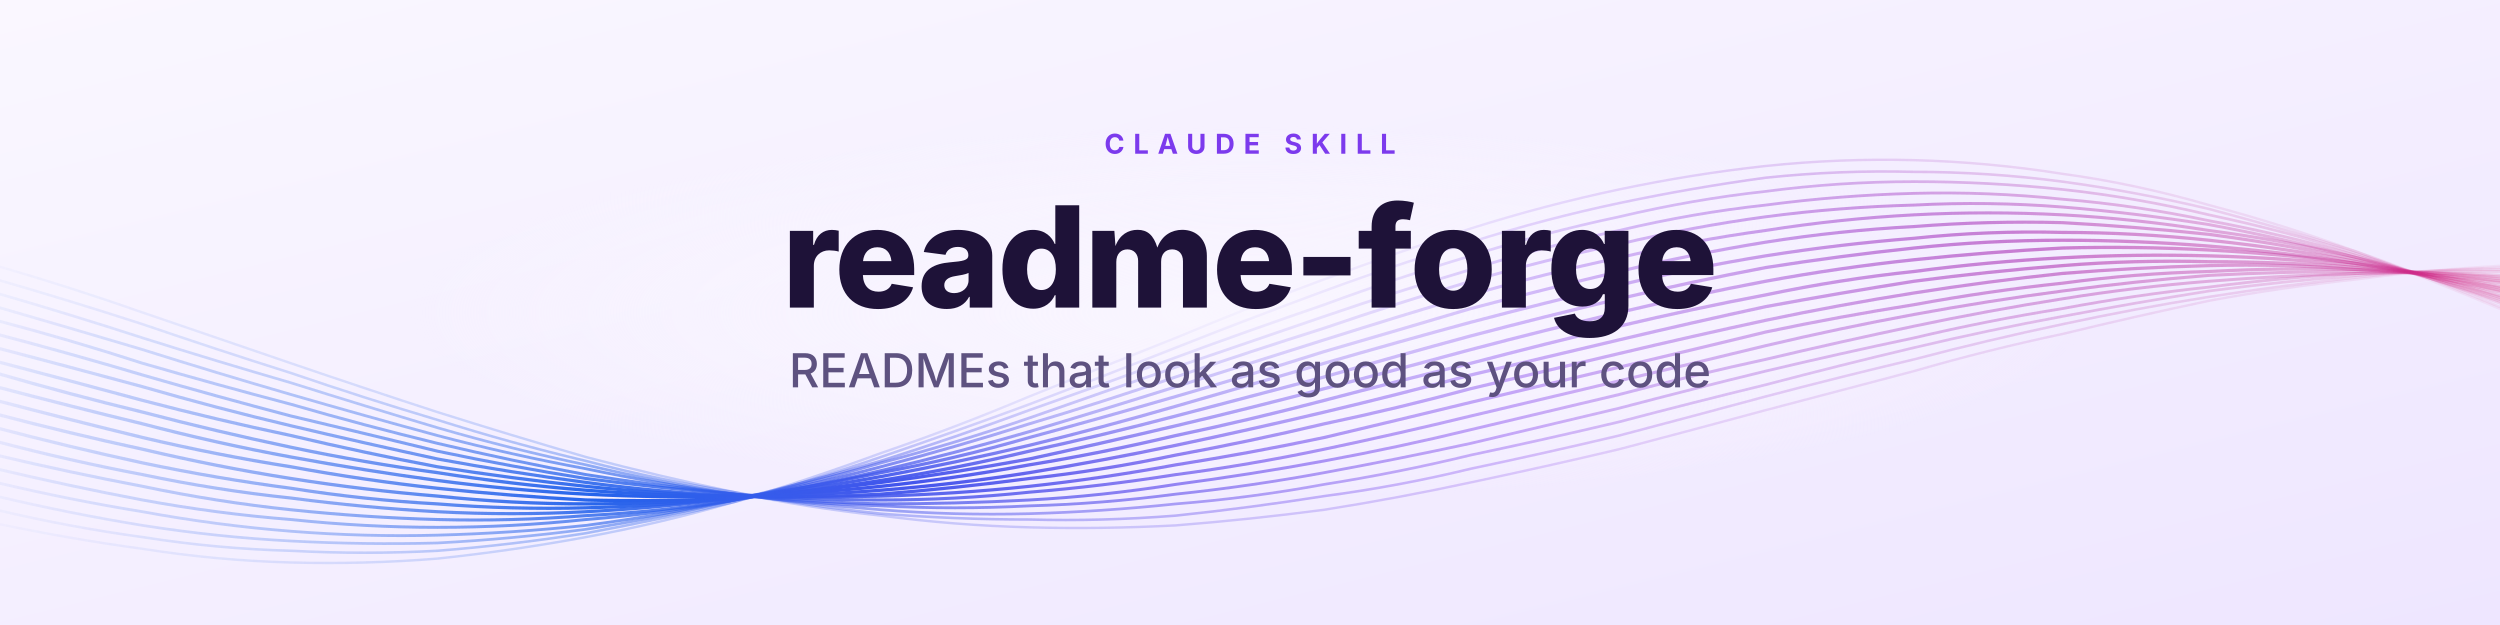
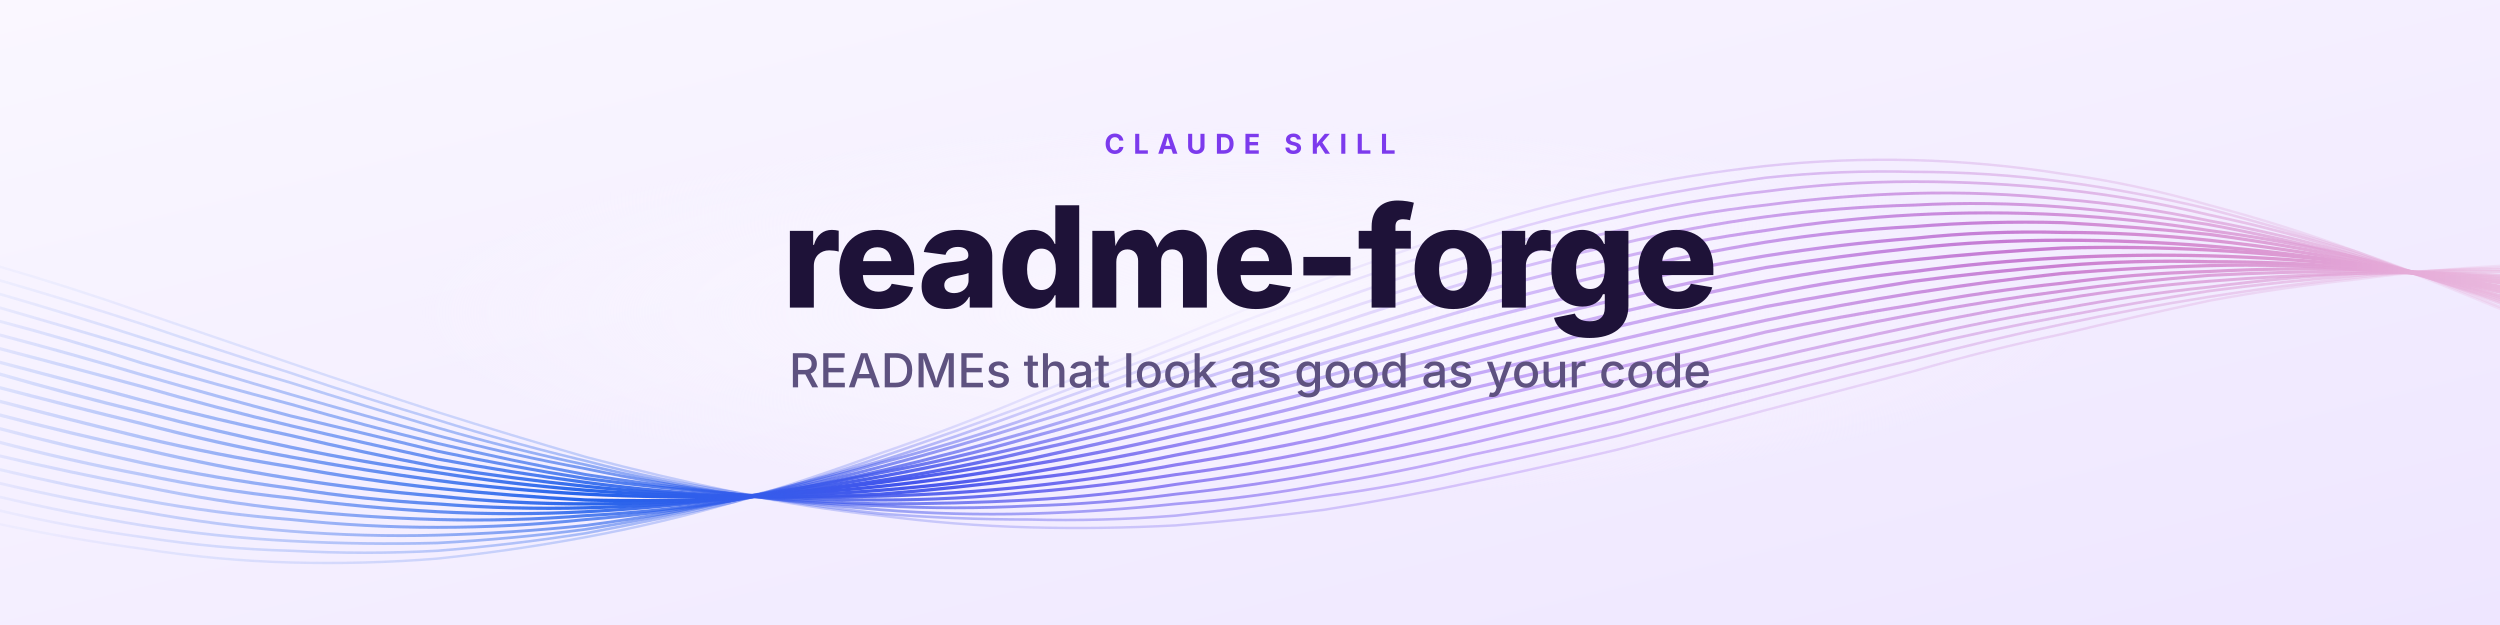
<svg xmlns="http://www.w3.org/2000/svg" width="1280" height="320" viewBox="0 0 1280 320" role="img" aria-labelledby="t">
-   <style>@media (prefers-reduced-motion: reduce){*{animation:none!important}}</style>
+   <style>@keyframes flow{50%{transform:translateX(-442px)}}.flow{animation:flow 14s cubic-bezier(.45,0,.55,1) infinite}@media (prefers-reduced-motion: reduce){*{animation:none!important}}</style>
  <defs>
    <linearGradient id="bg" x1="0" y1="0" x2="1" y2="1">
      <stop offset="0" stop-color="#FAF7FF" />
      <stop offset="1" stop-color="#EEE6FF" />
    </linearGradient>
-     <linearGradient id="silk" x1="0" x2="1">
-       <stop offset="0" stop-color="#2563EB" stop-opacity="0" />
+     <linearGradient id="silk" x1="-40" x2="1320" gradientUnits="userSpaceOnUse" spreadMethod="reflect">
+       <stop offset="0" stop-color="#2563EB" />
      <stop offset=".25" stop-color="#2563EB" />
      <stop offset=".6" stop-color="#7C3AED" />
-       <stop offset="1" stop-color="#DB2777" stop-opacity=".2" />
+       <stop offset="1" stop-color="#DB2777" />
    </linearGradient>
+     <linearGradient id="silkf" x1="-40" x2="1320" gradientUnits="userSpaceOnUse">
+       <stop offset="0" stop-color="#fff" stop-opacity="0" />
+       <stop offset=".25" stop-color="#fff" />
+       <stop offset=".6" stop-color="#fff" />
+       <stop offset="1" stop-color="#fff" stop-opacity=".2" />
+     </linearGradient>
+     <mask id="silkm" maskUnits="userSpaceOnUse" x="0" y="0" width="1280" height="320">
+       <rect width="1280" height="320" fill="url(#silkf)" />
+     </mask>
    <radialGradient id="scrim">
      <stop offset="0" stop-color="#FAF7FF" stop-opacity="0.85" />
      <stop offset=".6" stop-color="#FAF7FF" stop-opacity="0.47" />
      <stop offset="1" stop-color="#FAF7FF" stop-opacity="0" />
    </radialGradient>
  </defs>
  <rect width="1280" height="320" rx="0" fill="url(#bg)" />
-   <g fill="none" stroke="url(#silk)" stroke-linecap="round">
-     <path d="M-40,125 Q-40,125 -2,136 Q36,147 73,160 Q111,173 149,186 Q187,199 224,211 Q262,223 300,234 Q338,244 376,252 Q413,260 451,264 Q489,269 527,270 Q564,271 602,269 Q640,266 678,261 Q716,255 753,247 Q791,239 829,230 Q867,220 904,210 Q942,200 980,190 Q1018,179 1056,171 Q1093,162 1131,154 Q1169,147 1207,143 Q1244,138 1282,136 T1320,134" stroke-width="1.25" stroke-opacity="0.25">
-       <animate attributeName="d" values="M-40,125 Q-40,125 -2,136 Q36,147 73,160 Q111,173 149,186 Q187,199 224,211 Q262,223 300,234 Q338,244 376,252 Q413,260 451,264 Q489,269 527,270 Q564,271 602,269 Q640,266 678,261 Q716,255 753,247 Q791,239 829,230 Q867,220 904,210 Q942,200 980,190 Q1018,179 1056,171 Q1093,162 1131,154 Q1169,147 1207,143 Q1244,138 1282,136 T1320,134;M-40,266 Q-40,266 -2,272 Q36,277 73,279 Q111,281 149,279 Q187,277 224,272 Q262,266 300,258 Q338,249 376,239 Q413,228 451,216 Q489,204 527,193 Q564,181 602,170 Q640,159 678,150 Q716,142 753,135 Q791,129 829,126 Q867,123 904,123 Q942,123 980,125 Q1018,128 1056,134 Q1093,139 1131,147 Q1169,154 1207,163 Q1244,171 1282,180 T1320,189;M-40,125 Q-40,125 -2,136 Q36,147 73,160 Q111,173 149,186 Q187,199 224,211 Q262,223 300,234 Q338,244 376,252 Q413,260 451,264 Q489,269 527,270 Q564,271 602,269 Q640,266 678,261 Q716,255 753,247 Q791,239 829,230 Q867,220 904,210 Q942,200 980,190 Q1018,179 1056,171 Q1093,162 1131,154 Q1169,147 1207,143 Q1244,138 1282,136 T1320,134" dur="14s" repeatCount="indefinite" calcMode="spline" keySplines=".45 0 .55 1;.45 0 .55 1" />
-     </path>
-     <path d="M-40,132 Q-40,132 -2,143 Q36,154 73,166 Q111,179 149,191 Q187,204 224,215 Q262,227 300,236 Q338,246 376,252 Q413,259 451,263 Q489,266 527,266 Q564,267 602,264 Q640,260 678,254 Q716,249 753,240 Q791,232 829,223 Q867,213 904,203 Q942,193 980,184 Q1018,174 1056,166 Q1093,158 1131,152 Q1169,146 1207,142 Q1244,138 1282,137 T1320,136" stroke-width="1.32" stroke-opacity="0.37">
-       <animate attributeName="d" values="M-40,132 Q-40,132 -2,143 Q36,154 73,166 Q111,179 149,191 Q187,204 224,215 Q262,227 300,236 Q338,246 376,252 Q413,259 451,263 Q489,266 527,266 Q564,267 602,264 Q640,260 678,254 Q716,249 753,240 Q791,232 829,223 Q867,213 904,203 Q942,193 980,184 Q1018,174 1056,166 Q1093,158 1131,152 Q1169,146 1207,142 Q1244,138 1282,137 T1320,136;M-40,265 Q-40,265 -2,270 Q36,274 73,276 Q111,277 149,274 Q187,271 224,265 Q262,260 300,251 Q338,242 376,232 Q413,221 451,210 Q489,198 527,187 Q564,176 602,166 Q640,156 678,148 Q716,140 753,135 Q791,130 829,127 Q867,125 904,126 Q942,127 980,130 Q1018,134 1056,140 Q1093,146 1131,154 Q1169,161 1207,170 Q1244,178 1282,187 T1320,195;M-40,132 Q-40,132 -2,143 Q36,154 73,166 Q111,179 149,191 Q187,204 224,215 Q262,227 300,236 Q338,246 376,252 Q413,259 451,263 Q489,266 527,266 Q564,267 602,264 Q640,260 678,254 Q716,249 753,240 Q791,232 829,223 Q867,213 904,203 Q942,193 980,184 Q1018,174 1056,166 Q1093,158 1131,152 Q1169,146 1207,142 Q1244,138 1282,137 T1320,136" dur="14s" repeatCount="indefinite" calcMode="spline" keySplines=".45 0 .55 1;.45 0 .55 1" />
-     </path>
-     <path d="M-40,139 Q-40,139 -2,150 Q36,161 73,173 Q111,185 149,196 Q187,208 224,219 Q262,230 300,238 Q338,247 376,253 Q413,258 451,261 Q489,264 527,263 Q564,262 602,258 Q640,255 678,248 Q716,242 753,233 Q791,225 829,216 Q867,206 904,197 Q942,187 980,178 Q1018,169 1056,162 Q1093,155 1131,149 Q1169,144 1207,141 Q1244,138 1282,138 T1320,138" stroke-width="1.40" stroke-opacity="0.49">
-       <animate attributeName="d" values="M-40,139 Q-40,139 -2,150 Q36,161 73,173 Q111,185 149,196 Q187,208 224,219 Q262,230 300,238 Q338,247 376,253 Q413,258 451,261 Q489,264 527,263 Q564,262 602,258 Q640,255 678,248 Q716,242 753,233 Q791,225 829,216 Q867,206 904,197 Q942,187 980,178 Q1018,169 1056,162 Q1093,155 1131,149 Q1169,144 1207,141 Q1244,138 1282,138 T1320,138;M-40,264 Q-40,264 -2,267 Q36,271 73,272 Q111,272 149,269 Q187,266 224,259 Q262,253 300,244 Q338,235 376,225 Q413,214 451,203 Q489,192 527,182 Q564,171 602,162 Q640,153 678,146 Q716,139 753,135 Q791,130 829,129 Q867,128 904,129 Q942,131 980,135 Q1018,140 1056,146 Q1093,152 1131,160 Q1169,168 1207,177 Q1244,185 1282,193 T1320,202;M-40,139 Q-40,139 -2,150 Q36,161 73,173 Q111,185 149,196 Q187,208 224,219 Q262,230 300,238 Q338,247 376,253 Q413,258 451,261 Q489,264 527,263 Q564,262 602,258 Q640,255 678,248 Q716,242 753,233 Q791,225 829,216 Q867,206 904,197 Q942,187 980,178 Q1018,169 1056,162 Q1093,155 1131,149 Q1169,144 1207,141 Q1244,138 1282,138 T1320,138" dur="14s" repeatCount="indefinite" calcMode="spline" keySplines=".45 0 .55 1;.45 0 .55 1" />
-     </path>
-     <path d="M-40,146 Q-40,146 -2,157 Q36,168 73,179 Q111,191 149,202 Q187,213 224,223 Q262,233 300,240 Q338,248 376,253 Q413,258 451,259 Q489,261 527,259 Q564,258 602,253 Q640,249 678,242 Q716,235 753,227 Q791,218 829,209 Q867,199 904,190 Q942,181 980,173 Q1018,164 1056,158 Q1093,151 1131,147 Q1169,142 1207,140 Q1244,139 1282,139 T1320,140" stroke-width="1.46" stroke-opacity="0.61">
-       <animate attributeName="d" values="M-40,146 Q-40,146 -2,157 Q36,168 73,179 Q111,191 149,202 Q187,213 224,223 Q262,233 300,240 Q338,248 376,253 Q413,258 451,259 Q489,261 527,259 Q564,258 602,253 Q640,249 678,242 Q716,235 753,227 Q791,218 829,209 Q867,199 904,190 Q942,181 980,173 Q1018,164 1056,158 Q1093,151 1131,147 Q1169,142 1207,140 Q1244,139 1282,139 T1320,140;M-40,262 Q-40,262 -2,265 Q36,268 73,268 Q111,267 149,264 Q187,260 224,253 Q262,246 300,237 Q338,228 376,218 Q413,207 451,197 Q489,186 527,176 Q564,166 602,158 Q640,150 678,144 Q716,138 753,134 Q791,131 829,131 Q867,130 904,133 Q942,135 980,140 Q1018,145 1056,152 Q1093,159 1131,167 Q1169,175 1207,184 Q1244,192 1282,200 T1320,208;M-40,146 Q-40,146 -2,157 Q36,168 73,179 Q111,191 149,202 Q187,213 224,223 Q262,233 300,240 Q338,248 376,253 Q413,258 451,259 Q489,261 527,259 Q564,258 602,253 Q640,249 678,242 Q716,235 753,227 Q791,218 829,209 Q867,199 904,190 Q942,181 980,173 Q1018,164 1056,158 Q1093,151 1131,147 Q1169,142 1207,140 Q1244,139 1282,139 T1320,140" dur="14s" repeatCount="indefinite" calcMode="spline" keySplines=".45 0 .55 1;.45 0 .55 1" />
-     </path>
-     <path d="M-40,153 Q-40,153 -2,164 Q36,174 73,186 Q111,197 149,207 Q187,218 224,227 Q262,236 300,243 Q338,249 376,253 Q413,257 451,258 Q489,258 527,256 Q564,254 602,248 Q640,243 678,236 Q716,229 753,220 Q791,211 829,202 Q867,192 904,184 Q942,175 980,167 Q1018,159 1056,153 Q1093,147 1131,144 Q1169,141 1207,140 Q1244,139 1282,141 T1320,142" stroke-width="1.53" stroke-opacity="0.71">
-       <animate attributeName="d" values="M-40,153 Q-40,153 -2,164 Q36,174 73,186 Q111,197 149,207 Q187,218 224,227 Q262,236 300,243 Q338,249 376,253 Q413,257 451,258 Q489,258 527,256 Q564,254 602,248 Q640,243 678,236 Q716,229 753,220 Q791,211 829,202 Q867,192 904,184 Q942,175 980,167 Q1018,159 1056,153 Q1093,147 1131,144 Q1169,141 1207,140 Q1244,139 1282,141 T1320,142;M-40,261 Q-40,261 -2,263 Q36,265 73,264 Q111,263 149,258 Q187,254 224,246 Q262,239 300,230 Q338,221 376,211 Q413,201 451,190 Q489,180 527,171 Q564,162 602,154 Q640,146 678,141 Q716,136 753,134 Q791,132 829,132 Q867,133 904,136 Q942,140 980,145 Q1018,151 1056,158 Q1093,166 1131,174 Q1169,182 1207,191 Q1244,199 1282,207 T1320,214;M-40,153 Q-40,153 -2,164 Q36,174 73,186 Q111,197 149,207 Q187,218 224,227 Q262,236 300,243 Q338,249 376,253 Q413,257 451,258 Q489,258 527,256 Q564,254 602,248 Q640,243 678,236 Q716,229 753,220 Q791,211 829,202 Q867,192 904,184 Q942,175 980,167 Q1018,159 1056,153 Q1093,147 1131,144 Q1169,141 1207,140 Q1244,139 1282,141 T1320,142" dur="14s" repeatCount="indefinite" calcMode="spline" keySplines=".45 0 .55 1;.45 0 .55 1" />
-     </path>
-     <path d="M-40,160 Q-40,160 -2,171 Q36,181 73,192 Q111,203 149,213 Q187,222 224,231 Q262,239 300,245 Q338,250 376,253 Q413,256 451,256 Q489,256 527,252 Q564,249 602,243 Q640,238 678,230 Q716,222 753,213 Q791,204 829,195 Q867,186 904,177 Q942,168 980,161 Q1018,154 1056,149 Q1093,144 1131,141 Q1169,139 1207,139 Q1244,139 1282,142 T1320,145" stroke-width="1.58" stroke-opacity="0.80">
-       <animate attributeName="d" values="M-40,160 Q-40,160 -2,171 Q36,181 73,192 Q111,203 149,213 Q187,222 224,231 Q262,239 300,245 Q338,250 376,253 Q413,256 451,256 Q489,256 527,252 Q564,249 602,243 Q640,238 678,230 Q716,222 753,213 Q791,204 829,195 Q867,186 904,177 Q942,168 980,161 Q1018,154 1056,149 Q1093,144 1131,141 Q1169,139 1207,139 Q1244,139 1282,142 T1320,145;M-40,260 Q-40,260 -2,261 Q36,262 73,260 Q111,258 149,253 Q187,248 224,240 Q262,232 300,223 Q338,214 376,204 Q413,194 451,184 Q489,174 527,165 Q564,157 602,150 Q640,143 678,139 Q716,135 753,134 Q791,132 829,134 Q867,135 904,140 Q942,144 980,150 Q1018,157 1056,164 Q1093,172 1131,181 Q1169,189 1207,198 Q1244,206 1282,213 T1320,221;M-40,160 Q-40,160 -2,171 Q36,181 73,192 Q111,203 149,213 Q187,222 224,231 Q262,239 300,245 Q338,250 376,253 Q413,256 451,256 Q489,256 527,252 Q564,249 602,243 Q640,238 678,230 Q716,222 753,213 Q791,204 829,195 Q867,186 904,177 Q942,168 980,161 Q1018,154 1056,149 Q1093,144 1131,141 Q1169,139 1207,139 Q1244,139 1282,142 T1320,145" dur="14s" repeatCount="indefinite" calcMode="spline" keySplines=".45 0 .55 1;.45 0 .55 1" />
-     </path>
-     <path d="M-40,167 Q-40,167 -2,178 Q36,188 73,198 Q111,209 149,218 Q187,227 224,235 Q262,242 300,247 Q338,252 376,254 Q413,255 451,254 Q489,253 527,249 Q564,245 602,238 Q640,232 678,224 Q716,215 753,206 Q791,197 829,188 Q867,179 904,170 Q942,162 980,156 Q1018,149 1056,145 Q1093,140 1131,139 Q1169,137 1207,138 Q1244,139 1282,143 T1320,147" stroke-width="1.63" stroke-opacity="0.88">
-       <animate attributeName="d" values="M-40,167 Q-40,167 -2,178 Q36,188 73,198 Q111,209 149,218 Q187,227 224,235 Q262,242 300,247 Q338,252 376,254 Q413,255 451,254 Q489,253 527,249 Q564,245 602,238 Q640,232 678,224 Q716,215 753,206 Q791,197 829,188 Q867,179 904,170 Q942,162 980,156 Q1018,149 1056,145 Q1093,140 1131,139 Q1169,137 1207,138 Q1244,139 1282,143 T1320,147;M-40,259 Q-40,259 -2,259 Q36,259 73,256 Q111,253 149,248 Q187,242 224,234 Q262,226 300,216 Q338,207 376,197 Q413,187 451,177 Q489,168 527,160 Q564,152 602,146 Q640,140 678,137 Q716,134 753,133 Q791,133 829,135 Q867,138 904,143 Q942,148 980,155 Q1018,162 1056,171 Q1093,179 1131,188 Q1169,196 1207,205 Q1244,213 1282,220 T1320,227;M-40,167 Q-40,167 -2,178 Q36,188 73,198 Q111,209 149,218 Q187,227 224,235 Q262,242 300,247 Q338,252 376,254 Q413,255 451,254 Q489,253 527,249 Q564,245 602,238 Q640,232 678,224 Q716,215 753,206 Q791,197 829,188 Q867,179 904,170 Q942,162 980,156 Q1018,149 1056,145 Q1093,140 1131,139 Q1169,137 1207,138 Q1244,139 1282,143 T1320,147" dur="14s" repeatCount="indefinite" calcMode="spline" keySplines=".45 0 .55 1;.45 0 .55 1" />
-     </path>
-     <path d="M-40,174 Q-40,174 -2,185 Q36,195 73,205 Q111,215 149,223 Q187,232 224,239 Q262,245 300,249 Q338,253 376,254 Q413,255 451,253 Q489,250 527,245 Q564,241 602,233 Q640,226 678,217 Q716,209 753,199 Q791,190 829,181 Q867,172 904,164 Q942,156 980,150 Q1018,144 1056,140 Q1093,137 1131,136 Q1169,135 1207,138 Q1244,140 1282,144 T1320,149" stroke-width="1.66" stroke-opacity="0.94">
-       <animate attributeName="d" values="M-40,174 Q-40,174 -2,185 Q36,195 73,205 Q111,215 149,223 Q187,232 224,239 Q262,245 300,249 Q338,253 376,254 Q413,255 451,253 Q489,250 527,245 Q564,241 602,233 Q640,226 678,217 Q716,209 753,199 Q791,190 829,181 Q867,172 904,164 Q942,156 980,150 Q1018,144 1056,140 Q1093,137 1131,136 Q1169,135 1207,138 Q1244,140 1282,144 T1320,149;M-40,258 Q-40,258 -2,257 Q36,256 73,253 Q111,249 149,242 Q187,236 224,227 Q262,219 300,209 Q338,200 376,190 Q413,180 451,171 Q489,162 527,154 Q564,147 602,142 Q640,137 678,134 Q716,132 753,133 Q791,133 829,137 Q867,140 904,146 Q942,152 980,160 Q1018,168 1056,177 Q1093,186 1131,194 Q1169,203 1207,212 Q1244,220 1282,227 T1320,233;M-40,174 Q-40,174 -2,185 Q36,195 73,205 Q111,215 149,223 Q187,232 224,239 Q262,245 300,249 Q338,253 376,254 Q413,255 451,253 Q489,250 527,245 Q564,241 602,233 Q640,226 678,217 Q716,209 753,199 Q791,190 829,181 Q867,172 904,164 Q942,156 980,150 Q1018,144 1056,140 Q1093,137 1131,136 Q1169,135 1207,138 Q1244,140 1282,144 T1320,149" dur="14s" repeatCount="indefinite" calcMode="spline" keySplines=".45 0 .55 1;.45 0 .55 1" />
-     </path>
-     <path d="M-40,181 Q-40,181 -2,191 Q36,202 73,211 Q111,221 149,229 Q187,237 224,242 Q262,248 300,251 Q338,254 376,254 Q413,254 451,251 Q489,248 527,242 Q564,236 602,228 Q640,220 678,211 Q716,202 753,192 Q791,183 829,174 Q867,165 904,157 Q942,150 980,144 Q1018,139 1056,136 Q1093,133 1131,134 Q1169,134 1207,137 Q1244,140 1282,145 T1320,151" stroke-width="1.69" stroke-opacity="0.98">
-       <animate attributeName="d" values="M-40,181 Q-40,181 -2,191 Q36,202 73,211 Q111,221 149,229 Q187,237 224,242 Q262,248 300,251 Q338,254 376,254 Q413,254 451,251 Q489,248 527,242 Q564,236 602,228 Q640,220 678,211 Q716,202 753,192 Q791,183 829,174 Q867,165 904,157 Q942,150 980,144 Q1018,139 1056,136 Q1093,133 1131,134 Q1169,134 1207,137 Q1244,140 1282,145 T1320,151;M-40,257 Q-40,257 -2,255 Q36,254 73,249 Q111,244 149,237 Q187,230 224,221 Q262,212 300,202 Q338,193 376,183 Q413,173 451,165 Q489,156 527,149 Q564,142 602,138 Q640,134 678,132 Q716,131 753,132 Q791,134 829,138 Q867,143 904,150 Q942,157 980,165 Q1018,174 1056,183 Q1093,192 1131,201 Q1169,210 1207,219 Q1244,227 1282,233 T1320,240;M-40,181 Q-40,181 -2,191 Q36,202 73,211 Q111,221 149,229 Q187,237 224,242 Q262,248 300,251 Q338,254 376,254 Q413,254 451,251 Q489,248 527,242 Q564,236 602,228 Q640,220 678,211 Q716,202 753,192 Q791,183 829,174 Q867,165 904,157 Q942,150 980,144 Q1018,139 1056,136 Q1093,133 1131,134 Q1169,134 1207,137 Q1244,140 1282,145 T1320,151" dur="14s" repeatCount="indefinite" calcMode="spline" keySplines=".45 0 .55 1;.45 0 .55 1" />
-     </path>
-     <path d="M-40,188 Q-40,188 -2,198 Q36,208 73,217 Q111,227 149,234 Q187,241 224,246 Q262,251 300,253 Q338,255 376,254 Q413,253 451,249 Q489,245 527,238 Q564,232 602,223 Q640,215 678,205 Q716,195 753,186 Q791,176 829,167 Q867,158 904,151 Q942,143 980,139 Q1018,134 1056,132 Q1093,130 1131,131 Q1169,132 1207,136 Q1244,140 1282,147 T1320,153" stroke-width="1.70" stroke-opacity="1.00">
-       <animate attributeName="d" values="M-40,188 Q-40,188 -2,198 Q36,208 73,217 Q111,227 149,234 Q187,241 224,246 Q262,251 300,253 Q338,255 376,254 Q413,253 451,249 Q489,245 527,238 Q564,232 602,223 Q640,215 678,205 Q716,195 753,186 Q791,176 829,167 Q867,158 904,151 Q942,143 980,139 Q1018,134 1056,132 Q1093,130 1131,131 Q1169,132 1207,136 Q1244,140 1282,147 T1320,153;M-40,256 Q-40,256 -2,253 Q36,251 73,245 Q111,240 149,232 Q187,224 224,215 Q262,205 300,195 Q338,186 376,176 Q413,166 451,158 Q489,150 527,144 Q564,137 602,134 Q640,130 678,130 Q716,129 753,132 Q791,135 829,140 Q867,145 904,153 Q942,161 980,170 Q1018,179 1056,189 Q1093,199 1131,208 Q1169,218 1207,226 Q1244,234 1282,240 T1320,246;M-40,188 Q-40,188 -2,198 Q36,208 73,217 Q111,227 149,234 Q187,241 224,246 Q262,251 300,253 Q338,255 376,254 Q413,253 451,249 Q489,245 527,238 Q564,232 602,223 Q640,215 678,205 Q716,195 753,186 Q791,176 829,167 Q867,158 904,151 Q942,143 980,139 Q1018,134 1056,132 Q1093,130 1131,131 Q1169,132 1207,136 Q1244,140 1282,147 T1320,153" dur="14s" repeatCount="indefinite" calcMode="spline" keySplines=".45 0 .55 1;.45 0 .55 1" />
-     </path>
-     <path d="M-40,196 Q-40,196 -2,205 Q36,215 73,224 Q111,233 149,239 Q187,246 224,250 Q262,254 300,256 Q338,257 376,255 Q413,252 451,247 Q489,242 527,235 Q564,227 602,218 Q640,209 678,199 Q716,189 753,179 Q791,169 829,160 Q867,151 904,144 Q942,137 980,133 Q1018,129 1056,127 Q1093,126 1131,128 Q1169,130 1207,135 Q1244,140 1282,148 T1320,155" stroke-width="1.70" stroke-opacity="1.00">
-       <animate attributeName="d" values="M-40,196 Q-40,196 -2,205 Q36,215 73,224 Q111,233 149,239 Q187,246 224,250 Q262,254 300,256 Q338,257 376,255 Q413,252 451,247 Q489,242 527,235 Q564,227 602,218 Q640,209 678,199 Q716,189 753,179 Q791,169 829,160 Q867,151 904,144 Q942,137 980,133 Q1018,129 1056,127 Q1093,126 1131,128 Q1169,130 1207,135 Q1244,140 1282,148 T1320,155;M-40,255 Q-40,255 -2,251 Q36,248 73,241 Q111,235 149,227 Q187,218 224,208 Q262,199 300,189 Q338,178 376,169 Q413,160 451,152 Q489,144 527,138 Q564,133 602,130 Q640,127 678,128 Q716,128 753,132 Q791,135 829,142 Q867,148 904,157 Q942,165 980,175 Q1018,185 1056,195 Q1093,205 1131,215 Q1169,225 1207,233 Q1244,241 1282,246 T1320,252;M-40,196 Q-40,196 -2,205 Q36,215 73,224 Q111,233 149,239 Q187,246 224,250 Q262,254 300,256 Q338,257 376,255 Q413,252 451,247 Q489,242 527,235 Q564,227 602,218 Q640,209 678,199 Q716,189 753,179 Q791,169 829,160 Q867,151 904,144 Q942,137 980,133 Q1018,129 1056,127 Q1093,126 1131,128 Q1169,130 1207,135 Q1244,140 1282,148 T1320,155" dur="14s" repeatCount="indefinite" calcMode="spline" keySplines=".45 0 .55 1;.45 0 .55 1" />
-     </path>
-     <path d="M-40,203 Q-40,203 -2,212 Q36,222 73,230 Q111,239 149,245 Q187,251 224,254 Q262,258 300,258 Q338,258 376,255 Q413,252 451,246 Q489,240 527,231 Q564,223 602,213 Q640,203 678,193 Q716,182 753,172 Q791,162 829,153 Q867,144 904,137 Q942,131 980,127 Q1018,123 1056,123 Q1093,123 1131,126 Q1169,129 1207,135 Q1244,141 1282,149 T1320,158" stroke-width="1.69" stroke-opacity="0.98">
-       <animate attributeName="d" values="M-40,203 Q-40,203 -2,212 Q36,222 73,230 Q111,239 149,245 Q187,251 224,254 Q262,258 300,258 Q338,258 376,255 Q413,252 451,246 Q489,240 527,231 Q564,223 602,213 Q640,203 678,193 Q716,182 753,172 Q791,162 829,153 Q867,144 904,137 Q942,131 980,127 Q1018,123 1056,123 Q1093,123 1131,126 Q1169,129 1207,135 Q1244,141 1282,149 T1320,158;M-40,254 Q-40,254 -2,249 Q36,245 73,237 Q111,230 149,221 Q187,212 224,202 Q262,192 300,182 Q338,171 376,162 Q413,153 451,145 Q489,138 527,133 Q564,128 602,126 Q640,124 678,125 Q716,127 753,131 Q791,136 829,143 Q867,151 904,160 Q942,169 980,180 Q1018,190 1056,201 Q1093,212 1131,222 Q1169,232 1207,240 Q1244,248 1282,253 T1320,258;M-40,203 Q-40,203 -2,212 Q36,222 73,230 Q111,239 149,245 Q187,251 224,254 Q262,258 300,258 Q338,258 376,255 Q413,252 451,246 Q489,240 527,231 Q564,223 602,213 Q640,203 678,193 Q716,182 753,172 Q791,162 829,153 Q867,144 904,137 Q942,131 980,127 Q1018,123 1056,123 Q1093,123 1131,126 Q1169,129 1207,135 Q1244,141 1282,149 T1320,158" dur="14s" repeatCount="indefinite" calcMode="spline" keySplines=".45 0 .55 1;.45 0 .55 1" />
-     </path>
-     <path d="M-40,210 Q-40,210 -2,219 Q36,229 73,237 Q111,245 149,250 Q187,256 224,258 Q262,261 300,260 Q338,259 376,255 Q413,251 451,244 Q489,237 527,228 Q564,219 602,208 Q640,197 678,186 Q716,175 753,165 Q791,155 829,146 Q867,137 904,131 Q942,125 980,122 Q1018,118 1056,119 Q1093,119 1131,123 Q1169,127 1207,134 Q1244,141 1282,150 T1320,160" stroke-width="1.66" stroke-opacity="0.94">
-       <animate attributeName="d" values="M-40,210 Q-40,210 -2,219 Q36,229 73,237 Q111,245 149,250 Q187,256 224,258 Q262,261 300,260 Q338,259 376,255 Q413,251 451,244 Q489,237 527,228 Q564,219 602,208 Q640,197 678,186 Q716,175 753,165 Q791,155 829,146 Q867,137 904,131 Q942,125 980,122 Q1018,118 1056,119 Q1093,119 1131,123 Q1169,127 1207,134 Q1244,141 1282,150 T1320,160;M-40,252 Q-40,252 -2,247 Q36,242 73,234 Q111,226 149,216 Q187,206 224,196 Q262,185 300,175 Q338,164 376,155 Q413,146 451,139 Q489,132 527,127 Q564,123 602,122 Q640,121 678,123 Q716,125 753,131 Q791,137 829,145 Q867,153 904,163 Q942,174 980,185 Q1018,196 1056,207 Q1093,219 1131,229 Q1169,239 1207,247 Q1244,255 1282,260 T1320,265;M-40,210 Q-40,210 -2,219 Q36,229 73,237 Q111,245 149,250 Q187,256 224,258 Q262,261 300,260 Q338,259 376,255 Q413,251 451,244 Q489,237 527,228 Q564,219 602,208 Q640,197 678,186 Q716,175 753,165 Q791,155 829,146 Q867,137 904,131 Q942,125 980,122 Q1018,118 1056,119 Q1093,119 1131,123 Q1169,127 1207,134 Q1244,141 1282,150 T1320,160" dur="14s" repeatCount="indefinite" calcMode="spline" keySplines=".45 0 .55 1;.45 0 .55 1" />
-     </path>
-     <path d="M-40,217 Q-40,217 -2,226 Q36,236 73,243 Q111,251 149,255 Q187,260 224,262 Q262,264 300,262 Q338,260 376,255 Q413,250 451,242 Q489,235 527,224 Q564,214 602,203 Q640,192 678,180 Q716,169 753,158 Q791,148 829,139 Q867,130 904,124 Q942,118 980,116 Q1018,113 1056,114 Q1093,116 1131,120 Q1169,125 1207,133 Q1244,141 1282,152 T1320,162" stroke-width="1.63" stroke-opacity="0.88">
-       <animate attributeName="d" values="M-40,217 Q-40,217 -2,226 Q36,236 73,243 Q111,251 149,255 Q187,260 224,262 Q262,264 300,262 Q338,260 376,255 Q413,250 451,242 Q489,235 527,224 Q564,214 602,203 Q640,192 678,180 Q716,169 753,158 Q791,148 829,139 Q867,130 904,124 Q942,118 980,116 Q1018,113 1056,114 Q1093,116 1131,120 Q1169,125 1207,133 Q1244,141 1282,152 T1320,162;M-40,251 Q-40,251 -2,245 Q36,239 73,230 Q111,221 149,211 Q187,200 224,189 Q262,178 300,168 Q338,157 376,148 Q413,139 451,132 Q489,126 527,122 Q564,118 602,118 Q640,118 678,121 Q716,124 753,131 Q791,137 829,146 Q867,156 904,167 Q942,178 980,190 Q1018,202 1056,213 Q1093,225 1131,235 Q1169,246 1207,254 Q1244,262 1282,266 T1320,271;M-40,217 Q-40,217 -2,226 Q36,236 73,243 Q111,251 149,255 Q187,260 224,262 Q262,264 300,262 Q338,260 376,255 Q413,250 451,242 Q489,235 527,224 Q564,214 602,203 Q640,192 678,180 Q716,169 753,158 Q791,148 829,139 Q867,130 904,124 Q942,118 980,116 Q1018,113 1056,114 Q1093,116 1131,120 Q1169,125 1207,133 Q1244,141 1282,152 T1320,162" dur="14s" repeatCount="indefinite" calcMode="spline" keySplines=".45 0 .55 1;.45 0 .55 1" />
-     </path>
-     <path d="M-40,224 Q-40,224 -2,233 Q36,242 73,249 Q111,257 149,261 Q187,265 224,266 Q262,267 300,264 Q338,262 376,256 Q413,250 451,241 Q489,232 527,221 Q564,210 602,198 Q640,186 678,174 Q716,162 753,151 Q791,140 829,132 Q867,123 904,118 Q942,112 980,110 Q1018,108 1056,110 Q1093,112 1131,118 Q1169,123 1207,132 Q1244,141 1282,153 T1320,164" stroke-width="1.58" stroke-opacity="0.80">
-       <animate attributeName="d" values="M-40,224 Q-40,224 -2,233 Q36,242 73,249 Q111,257 149,261 Q187,265 224,266 Q262,267 300,264 Q338,262 376,256 Q413,250 451,241 Q489,232 527,221 Q564,210 602,198 Q640,186 678,174 Q716,162 753,151 Q791,140 829,132 Q867,123 904,118 Q942,112 980,110 Q1018,108 1056,110 Q1093,112 1131,118 Q1169,123 1207,132 Q1244,141 1282,153 T1320,164;M-40,250 Q-40,250 -2,243 Q36,236 73,226 Q111,216 149,205 Q187,194 224,183 Q262,172 300,161 Q338,150 376,141 Q413,132 451,126 Q489,119 527,116 Q564,113 602,114 Q640,114 678,119 Q716,123 753,130 Q791,138 829,148 Q867,158 904,170 Q942,182 980,195 Q1018,207 1056,220 Q1093,232 1131,242 Q1169,253 1207,261 Q1244,269 1282,273 T1320,277;M-40,224 Q-40,224 -2,233 Q36,242 73,249 Q111,257 149,261 Q187,265 224,266 Q262,267 300,264 Q338,262 376,256 Q413,250 451,241 Q489,232 527,221 Q564,210 602,198 Q640,186 678,174 Q716,162 753,151 Q791,140 829,132 Q867,123 904,118 Q942,112 980,110 Q1018,108 1056,110 Q1093,112 1131,118 Q1169,123 1207,132 Q1244,141 1282,153 T1320,164" dur="14s" repeatCount="indefinite" calcMode="spline" keySplines=".45 0 .55 1;.45 0 .55 1" />
-     </path>
-     <path d="M-40,231 Q-40,231 -2,240 Q36,249 73,256 Q111,263 149,266 Q187,270 224,270 Q262,270 300,266 Q338,263 376,256 Q413,249 451,239 Q489,229 527,217 Q564,206 602,193 Q640,180 678,168 Q716,155 753,144 Q791,133 829,125 Q867,116 904,111 Q942,106 980,105 Q1018,103 1056,106 Q1093,109 1131,115 Q1169,122 1207,132 Q1244,142 1282,154 T1320,166" stroke-width="1.53" stroke-opacity="0.71">
-       <animate attributeName="d" values="M-40,231 Q-40,231 -2,240 Q36,249 73,256 Q111,263 149,266 Q187,270 224,270 Q262,270 300,266 Q338,263 376,256 Q413,249 451,239 Q489,229 527,217 Q564,206 602,193 Q640,180 678,168 Q716,155 753,144 Q791,133 829,125 Q867,116 904,111 Q942,106 980,105 Q1018,103 1056,106 Q1093,109 1131,115 Q1169,122 1207,132 Q1244,142 1282,154 T1320,166;M-40,249 Q-40,249 -2,241 Q36,233 73,222 Q111,212 149,200 Q187,188 224,177 Q262,165 300,154 Q338,143 376,134 Q413,125 451,119 Q489,113 527,111 Q564,108 602,110 Q640,111 678,116 Q716,121 753,130 Q791,138 829,150 Q867,161 904,174 Q942,186 980,200 Q1018,213 1056,226 Q1093,238 1131,249 Q1169,260 1207,268 Q1244,275 1282,280 T1320,284;M-40,231 Q-40,231 -2,240 Q36,249 73,256 Q111,263 149,266 Q187,270 224,270 Q262,270 300,266 Q338,263 376,256 Q413,249 451,239 Q489,229 527,217 Q564,206 602,193 Q640,180 678,168 Q716,155 753,144 Q791,133 829,125 Q867,116 904,111 Q942,106 980,105 Q1018,103 1056,106 Q1093,109 1131,115 Q1169,122 1207,132 Q1244,142 1282,154 T1320,166" dur="14s" repeatCount="indefinite" calcMode="spline" keySplines=".45 0 .55 1;.45 0 .55 1" />
-     </path>
-     <path d="M-40,238 Q-40,238 -2,247 Q36,256 73,262 Q111,269 149,272 Q187,275 224,274 Q262,273 300,269 Q338,264 376,256 Q413,248 451,237 Q489,227 527,214 Q564,201 602,188 Q640,175 678,162 Q716,149 753,138 Q791,126 829,118 Q867,109 904,105 Q942,100 980,99 Q1018,98 1056,102 Q1093,105 1131,113 Q1169,120 1207,131 Q1244,142 1282,155 T1320,169" stroke-width="1.46" stroke-opacity="0.61">
-       <animate attributeName="d" values="M-40,238 Q-40,238 -2,247 Q36,256 73,262 Q111,269 149,272 Q187,275 224,274 Q262,273 300,269 Q338,264 376,256 Q413,248 451,237 Q489,227 527,214 Q564,201 602,188 Q640,175 678,162 Q716,149 753,138 Q791,126 829,118 Q867,109 904,105 Q942,100 980,99 Q1018,98 1056,102 Q1093,105 1131,113 Q1169,120 1207,131 Q1244,142 1282,155 T1320,169;M-40,248 Q-40,248 -2,239 Q36,230 73,218 Q111,207 149,195 Q187,182 224,170 Q262,158 300,147 Q338,136 376,127 Q413,119 451,113 Q489,107 527,105 Q564,104 602,106 Q640,108 678,114 Q716,120 753,129 Q791,139 829,151 Q867,163 904,177 Q942,191 980,205 Q1018,219 1056,232 Q1093,245 1131,256 Q1169,267 1207,275 Q1244,282 1282,286 T1320,290;M-40,238 Q-40,238 -2,247 Q36,256 73,262 Q111,269 149,272 Q187,275 224,274 Q262,273 300,269 Q338,264 376,256 Q413,248 451,237 Q489,227 527,214 Q564,201 602,188 Q640,175 678,162 Q716,149 753,138 Q791,126 829,118 Q867,109 904,105 Q942,100 980,99 Q1018,98 1056,102 Q1093,105 1131,113 Q1169,120 1207,131 Q1244,142 1282,155 T1320,169" dur="14s" repeatCount="indefinite" calcMode="spline" keySplines=".45 0 .55 1;.45 0 .55 1" />
-     </path>
-     <path d="M-40,245 Q-40,245 -2,254 Q36,263 73,269 Q111,275 149,277 Q187,279 224,278 Q262,276 300,271 Q338,265 376,256 Q413,247 451,236 Q489,224 527,210 Q564,197 602,183 Q640,169 678,156 Q716,142 753,131 Q791,119 829,111 Q867,102 904,98 Q942,93 980,93 Q1018,93 1056,97 Q1093,101 1131,110 Q1169,118 1207,130 Q1244,142 1282,156 T1320,171" stroke-width="1.40" stroke-opacity="0.49">
-       <animate attributeName="d" values="M-40,245 Q-40,245 -2,254 Q36,263 73,269 Q111,275 149,277 Q187,279 224,278 Q262,276 300,271 Q338,265 376,256 Q413,247 451,236 Q489,224 527,210 Q564,197 602,183 Q640,169 678,156 Q716,142 753,131 Q791,119 829,111 Q867,102 904,98 Q942,93 980,93 Q1018,93 1056,97 Q1093,101 1131,110 Q1169,118 1207,130 Q1244,142 1282,156 T1320,171;M-40,247 Q-40,247 -2,237 Q36,227 73,215 Q111,202 149,190 Q187,177 224,164 Q262,151 300,140 Q338,129 376,120 Q413,112 451,106 Q489,101 527,100 Q564,99 602,102 Q640,105 678,112 Q716,119 753,129 Q791,140 829,153 Q867,166 904,180 Q942,195 980,210 Q1018,224 1056,238 Q1093,252 1131,263 Q1169,274 1207,282 Q1244,289 1282,293 T1320,296;M-40,245 Q-40,245 -2,254 Q36,263 73,269 Q111,275 149,277 Q187,279 224,278 Q262,276 300,271 Q338,265 376,256 Q413,247 451,236 Q489,224 527,210 Q564,197 602,183 Q640,169 678,156 Q716,142 753,131 Q791,119 829,111 Q867,102 904,98 Q942,93 980,93 Q1018,93 1056,97 Q1093,101 1131,110 Q1169,118 1207,130 Q1244,142 1282,156 T1320,171" dur="14s" repeatCount="indefinite" calcMode="spline" keySplines=".45 0 .55 1;.45 0 .55 1" />
-     </path>
-     <path d="M-40,252 Q-40,252 -2,261 Q36,270 73,275 Q111,281 149,282 Q187,284 224,282 Q262,279 300,273 Q338,266 376,257 Q413,247 451,234 Q489,221 527,207 Q564,193 602,178 Q640,163 678,149 Q716,135 753,124 Q791,112 829,104 Q867,96 904,91 Q942,87 980,88 Q1018,88 1056,93 Q1093,98 1131,107 Q1169,117 1207,129 Q1244,142 1282,158 T1320,173" stroke-width="1.32" stroke-opacity="0.37">
-       <animate attributeName="d" values="M-40,252 Q-40,252 -2,261 Q36,270 73,275 Q111,281 149,282 Q187,284 224,282 Q262,279 300,273 Q338,266 376,257 Q413,247 451,234 Q489,221 527,207 Q564,193 602,178 Q640,163 678,149 Q716,135 753,124 Q791,112 829,104 Q867,96 904,91 Q942,87 980,88 Q1018,88 1056,93 Q1093,98 1131,107 Q1169,117 1207,129 Q1244,142 1282,158 T1320,173;M-40,246 Q-40,246 -2,235 Q36,224 73,211 Q111,198 149,184 Q187,171 224,158 Q262,145 300,133 Q338,122 376,113 Q413,105 451,100 Q489,95 527,95 Q564,94 602,98 Q640,101 678,109 Q716,117 753,129 Q791,140 829,154 Q867,168 904,184 Q942,199 980,215 Q1018,230 1056,244 Q1093,258 1131,270 Q1169,281 1207,289 Q1244,296 1282,299 T1320,303;M-40,252 Q-40,252 -2,261 Q36,270 73,275 Q111,281 149,282 Q187,284 224,282 Q262,279 300,273 Q338,266 376,257 Q413,247 451,234 Q489,221 527,207 Q564,193 602,178 Q640,163 678,149 Q716,135 753,124 Q791,112 829,104 Q867,96 904,91 Q942,87 980,88 Q1018,88 1056,93 Q1093,98 1131,107 Q1169,117 1207,129 Q1244,142 1282,158 T1320,173" dur="14s" repeatCount="indefinite" calcMode="spline" keySplines=".45 0 .55 1;.45 0 .55 1" />
-     </path>
-     <path d="M-40,259 Q-40,259 -2,268 Q36,276 73,281 Q111,287 149,288 Q187,289 224,286 Q262,282 300,275 Q338,268 376,257 Q413,246 451,232 Q489,219 527,203 Q564,188 602,173 Q640,157 678,143 Q716,129 753,117 Q791,105 829,97 Q867,89 904,85 Q942,81 980,82 Q1018,83 1056,89 Q1093,94 1131,105 Q1169,115 1207,129 Q1244,143 1282,159 T1320,175" stroke-width="1.25" stroke-opacity="0.25">
-       <animate attributeName="d" values="M-40,259 Q-40,259 -2,268 Q36,276 73,281 Q111,287 149,288 Q187,289 224,286 Q262,282 300,275 Q338,268 376,257 Q413,246 451,232 Q489,219 527,203 Q564,188 602,173 Q640,157 678,143 Q716,129 753,117 Q791,105 829,97 Q867,89 904,85 Q942,81 980,82 Q1018,83 1056,89 Q1093,94 1131,105 Q1169,115 1207,129 Q1244,143 1282,159 T1320,175;M-40,245 Q-40,245 -2,233 Q36,221 73,207 Q111,193 149,179 Q187,165 224,151 Q262,138 300,126 Q338,115 376,106 Q413,98 451,94 Q489,89 527,89 Q564,89 602,94 Q640,98 678,107 Q716,116 753,128 Q791,141 829,156 Q867,171 904,187 Q942,203 980,220 Q1018,236 1056,250 Q1093,265 1131,276 Q1169,288 1207,296 Q1244,303 1282,306 T1320,309;M-40,259 Q-40,259 -2,268 Q36,276 73,281 Q111,287 149,288 Q187,289 224,286 Q262,282 300,275 Q338,268 376,257 Q413,246 451,232 Q489,219 527,203 Q564,188 602,173 Q640,157 678,143 Q716,129 753,117 Q791,105 829,97 Q867,89 904,85 Q942,81 980,82 Q1018,83 1056,89 Q1093,94 1131,105 Q1169,115 1207,129 Q1244,143 1282,159 T1320,175" dur="14s" repeatCount="indefinite" calcMode="spline" keySplines=".45 0 .55 1;.45 0 .55 1" />
-     </path>
+   <g mask="url(#silkm)">
+     <g class="flow" fill="none" stroke="url(#silk)" stroke-linecap="round">
+       <path d="M-40,125 Q-40,125 -2,136 Q36,147 73,160 Q111,173 149,186 Q187,199 224,211 Q262,223 300,234 Q338,244 376,252 Q413,260 451,264 Q489,269 527,270 Q564,271 602,269 Q640,266 678,261 Q716,255 753,247 Q791,239 829,230 Q867,220 904,210 Q942,200 980,190 Q1018,179 1056,171 Q1093,162 1131,154 Q1169,147 1207,143 Q1244,138 1282,136 Q1320,134 1358,134 Q1396,135 1433,138 Q1471,141 1509,145 Q1547,150 1584,157 Q1622,163 1660,170 Q1698,177 1736,184 Q1773,191 1811,198 T1849,205" stroke-width="1.25" stroke-opacity="0.25" />
+       <path d="M-40,132 Q-40,132 -2,143 Q36,154 73,166 Q111,179 149,191 Q187,204 224,215 Q262,227 300,236 Q338,246 376,252 Q413,259 451,263 Q489,266 527,266 Q564,267 602,264 Q640,260 678,254 Q716,249 753,240 Q791,232 829,223 Q867,213 904,203 Q942,193 980,184 Q1018,174 1056,166 Q1093,158 1131,152 Q1169,146 1207,142 Q1244,138 1282,137 Q1320,136 1358,137 Q1396,139 1433,142 Q1471,146 1509,151 Q1547,157 1584,163 Q1622,170 1660,177 Q1698,184 1736,191 Q1773,198 1811,204 T1849,210" stroke-width="1.32" stroke-opacity="0.37" />
+       <path d="M-40,139 Q-40,139 -2,150 Q36,161 73,173 Q111,185 149,196 Q187,208 224,219 Q262,230 300,238 Q338,247 376,253 Q413,258 451,261 Q489,264 527,263 Q564,262 602,258 Q640,255 678,248 Q716,242 753,233 Q791,225 829,216 Q867,206 904,197 Q942,187 980,178 Q1018,169 1056,162 Q1093,155 1131,149 Q1169,144 1207,141 Q1244,138 1282,138 Q1320,138 1358,140 Q1396,143 1433,147 Q1471,151 1509,157 Q1547,163 1584,170 Q1622,177 1660,184 Q1698,191 1736,198 Q1773,204 1811,210 T1849,215" stroke-width="1.40" stroke-opacity="0.49" />
+       <path d="M-40,146 Q-40,146 -2,157 Q36,168 73,179 Q111,191 149,202 Q187,213 224,223 Q262,233 300,240 Q338,248 376,253 Q413,258 451,259 Q489,261 527,259 Q564,258 602,253 Q640,249 678,242 Q716,235 753,227 Q791,218 829,209 Q867,199 904,190 Q942,181 980,173 Q1018,164 1056,158 Q1093,151 1131,147 Q1169,142 1207,140 Q1244,139 1282,139 Q1320,140 1358,143 Q1396,147 1433,152 Q1471,157 1509,163 Q1547,170 1584,177 Q1622,184 1660,191 Q1698,198 1736,205 Q1773,211 1811,216 T1849,221" stroke-width="1.46" stroke-opacity="0.61" />
+       <path d="M-40,153 Q-40,153 -2,164 Q36,174 73,186 Q111,197 149,207 Q187,218 224,227 Q262,236 300,243 Q338,249 376,253 Q413,257 451,258 Q489,258 527,256 Q564,254 602,248 Q640,243 678,236 Q716,229 753,220 Q791,211 829,202 Q867,192 904,184 Q942,175 980,167 Q1018,159 1056,153 Q1093,147 1131,144 Q1169,141 1207,140 Q1244,139 1282,141 Q1320,142 1358,146 Q1396,150 1433,156 Q1471,162 1509,169 Q1547,176 1584,184 Q1622,191 1660,198 Q1698,205 1736,211 Q1773,217 1811,222 T1849,226" stroke-width="1.53" stroke-opacity="0.71" />
+       <path d="M-40,160 Q-40,160 -2,171 Q36,181 73,192 Q111,203 149,213 Q187,222 224,231 Q262,239 300,245 Q338,250 376,253 Q413,256 451,256 Q489,256 527,252 Q564,249 602,243 Q640,238 678,230 Q716,222 753,213 Q791,204 829,195 Q867,186 904,177 Q942,168 980,161 Q1018,154 1056,149 Q1093,144 1131,141 Q1169,139 1207,139 Q1244,139 1282,142 Q1320,145 1358,149 Q1396,154 1433,161 Q1471,168 1509,175 Q1547,183 1584,190 Q1622,198 1660,205 Q1698,212 1736,218 Q1773,224 1811,228 T1849,232" stroke-width="1.58" stroke-opacity="0.80" />
+       <path d="M-40,167 Q-40,167 -2,178 Q36,188 73,198 Q111,209 149,218 Q187,227 224,235 Q262,242 300,247 Q338,252 376,254 Q413,255 451,254 Q489,253 527,249 Q564,245 602,238 Q640,232 678,224 Q716,215 753,206 Q791,197 829,188 Q867,179 904,170 Q942,162 980,156 Q1018,149 1056,145 Q1093,140 1131,139 Q1169,137 1207,138 Q1244,139 1282,143 Q1320,147 1358,153 Q1396,158 1433,166 Q1471,173 1509,181 Q1547,189 1584,197 Q1622,205 1660,212 Q1698,219 1736,225 Q1773,230 1811,234 T1849,237" stroke-width="1.63" stroke-opacity="0.88" />
+       <path d="M-40,174 Q-40,174 -2,185 Q36,195 73,205 Q111,215 149,223 Q187,232 224,239 Q262,245 300,249 Q338,253 376,254 Q413,255 451,253 Q489,250 527,245 Q564,241 602,233 Q640,226 678,217 Q716,209 753,199 Q791,190 829,181 Q867,172 904,164 Q942,156 980,150 Q1018,144 1056,140 Q1093,137 1131,136 Q1169,135 1207,138 Q1244,140 1282,144 Q1320,149 1358,156 Q1396,162 1433,170 Q1471,178 1509,187 Q1547,196 1584,204 Q1622,212 1660,219 Q1698,226 1736,231 Q1773,237 1811,240 T1849,242" stroke-width="1.66" stroke-opacity="0.94" />
+       <path d="M-40,181 Q-40,181 -2,191 Q36,202 73,211 Q111,221 149,229 Q187,237 224,242 Q262,248 300,251 Q338,254 376,254 Q413,254 451,251 Q489,248 527,242 Q564,236 602,228 Q640,220 678,211 Q716,202 753,192 Q791,183 829,174 Q867,165 904,157 Q942,150 980,144 Q1018,139 1056,136 Q1093,133 1131,134 Q1169,134 1207,137 Q1244,140 1282,145 Q1320,151 1358,159 Q1396,166 1433,175 Q1471,184 1509,193 Q1547,202 1584,211 Q1622,219 1660,226 Q1698,233 1736,238 Q1773,243 1811,246 T1849,248" stroke-width="1.69" stroke-opacity="0.98" />
+       <path d="M-40,188 Q-40,188 -2,198 Q36,208 73,217 Q111,227 149,234 Q187,241 224,246 Q262,251 300,253 Q338,255 376,254 Q413,253 451,249 Q489,245 527,238 Q564,232 602,223 Q640,215 678,205 Q716,195 753,186 Q791,176 829,167 Q867,158 904,151 Q942,143 980,139 Q1018,134 1056,132 Q1093,130 1131,131 Q1169,132 1207,136 Q1244,140 1282,147 Q1320,153 1358,162 Q1396,170 1433,180 Q1471,189 1509,199 Q1547,209 1584,217 Q1622,226 1660,233 Q1698,240 1736,245 Q1773,250 1811,251 T1849,253" stroke-width="1.70" stroke-opacity="1.00" />
+       <path d="M-40,196 Q-40,196 -2,205 Q36,215 73,224 Q111,233 149,239 Q187,246 224,250 Q262,254 300,256 Q338,257 376,255 Q413,252 451,247 Q489,242 527,235 Q564,227 602,218 Q640,209 678,199 Q716,189 753,179 Q791,169 829,160 Q867,151 904,144 Q942,137 980,133 Q1018,129 1056,127 Q1093,126 1131,128 Q1169,130 1207,135 Q1244,140 1282,148 Q1320,155 1358,165 Q1396,174 1433,184 Q1471,195 1509,205 Q1547,215 1584,224 Q1622,233 1660,240 Q1698,247 1736,252 Q1773,256 1811,257 T1849,259" stroke-width="1.70" stroke-opacity="1.00" />
+       <path d="M-40,203 Q-40,203 -2,212 Q36,222 73,230 Q111,239 149,245 Q187,251 224,254 Q262,258 300,258 Q338,258 376,255 Q413,252 451,246 Q489,240 527,231 Q564,223 602,213 Q640,203 678,193 Q716,182 753,172 Q791,162 829,153 Q867,144 904,137 Q942,131 980,127 Q1018,123 1056,123 Q1093,123 1131,126 Q1169,129 1207,135 Q1244,141 1282,149 Q1320,158 1358,168 Q1396,178 1433,189 Q1471,200 1509,211 Q1547,221 1584,231 Q1622,240 1660,247 Q1698,254 1736,258 Q1773,263 1811,263 T1849,264" stroke-width="1.69" stroke-opacity="0.98" />
+       <path d="M-40,210 Q-40,210 -2,219 Q36,229 73,237 Q111,245 149,250 Q187,256 224,258 Q262,261 300,260 Q338,259 376,255 Q413,251 451,244 Q489,237 527,228 Q564,219 602,208 Q640,197 678,186 Q716,175 753,165 Q791,155 829,146 Q867,137 904,131 Q942,125 980,122 Q1018,118 1056,119 Q1093,119 1131,123 Q1169,127 1207,134 Q1244,141 1282,150 Q1320,160 1358,171 Q1396,182 1433,194 Q1471,206 1509,217 Q1547,228 1584,238 Q1622,247 1660,254 Q1698,261 1736,265 Q1773,269 1811,269 T1849,270" stroke-width="1.66" stroke-opacity="0.94" />
+       <path d="M-40,217 Q-40,217 -2,226 Q36,236 73,243 Q111,251 149,255 Q187,260 224,262 Q262,264 300,262 Q338,260 376,255 Q413,250 451,242 Q489,235 527,224 Q564,214 602,203 Q640,192 678,180 Q716,169 753,158 Q791,148 829,139 Q867,130 904,124 Q942,118 980,116 Q1018,113 1056,114 Q1093,116 1131,120 Q1169,125 1207,133 Q1244,141 1282,152 Q1320,162 1358,174 Q1396,186 1433,199 Q1471,211 1509,223 Q1547,234 1584,244 Q1622,254 1660,261 Q1698,268 1736,272 Q1773,275 1811,275 T1849,275" stroke-width="1.63" stroke-opacity="0.88" />
+       <path d="M-40,224 Q-40,224 -2,233 Q36,242 73,249 Q111,257 149,261 Q187,265 224,266 Q262,267 300,264 Q338,262 376,256 Q413,250 451,241 Q489,232 527,221 Q564,210 602,198 Q640,186 678,174 Q716,162 753,151 Q791,140 829,132 Q867,123 904,118 Q942,112 980,110 Q1018,108 1056,110 Q1093,112 1131,118 Q1169,123 1207,132 Q1244,141 1282,153 Q1320,164 1358,177 Q1396,190 1433,203 Q1471,216 1509,229 Q1547,241 1584,251 Q1622,261 1660,268 Q1698,275 1736,279 Q1773,282 1811,281 T1849,280" stroke-width="1.58" stroke-opacity="0.80" />
+       <path d="M-40,231 Q-40,231 -2,240 Q36,249 73,256 Q111,263 149,266 Q187,270 224,270 Q262,270 300,266 Q338,263 376,256 Q413,249 451,239 Q489,229 527,217 Q564,206 602,193 Q640,180 678,168 Q716,155 753,144 Q791,133 829,125 Q867,116 904,111 Q942,106 980,105 Q1018,103 1056,106 Q1093,109 1131,115 Q1169,122 1207,132 Q1244,142 1282,154 Q1320,166 1358,180 Q1396,194 1433,208 Q1471,222 1509,235 Q1547,247 1584,258 Q1622,268 1660,275 Q1698,282 1736,285 Q1773,288 1811,287 T1849,286" stroke-width="1.53" stroke-opacity="0.71" />
+       <path d="M-40,238 Q-40,238 -2,247 Q36,256 73,262 Q111,269 149,272 Q187,275 224,274 Q262,273 300,269 Q338,264 376,256 Q413,248 451,237 Q489,227 527,214 Q564,201 602,188 Q640,175 678,162 Q716,149 753,138 Q791,126 829,118 Q867,109 904,105 Q942,100 980,99 Q1018,98 1056,102 Q1093,105 1131,113 Q1169,120 1207,131 Q1244,142 1282,155 Q1320,169 1358,183 Q1396,198 1433,213 Q1471,227 1509,241 Q1547,254 1584,264 Q1622,275 1660,282 Q1698,289 1736,292 Q1773,295 1811,293 T1849,291" stroke-width="1.46" stroke-opacity="0.61" />
+       <path d="M-40,245 Q-40,245 -2,254 Q36,263 73,269 Q111,275 149,277 Q187,279 224,278 Q262,276 300,271 Q338,265 376,256 Q413,247 451,236 Q489,224 527,210 Q564,197 602,183 Q640,169 678,156 Q716,142 753,131 Q791,119 829,111 Q867,102 904,98 Q942,93 980,93 Q1018,93 1056,97 Q1093,101 1131,110 Q1169,118 1207,130 Q1244,142 1282,156 Q1320,171 1358,186 Q1396,202 1433,217 Q1471,233 1509,246 Q1547,260 1584,271 Q1622,282 1660,289 Q1698,296 1736,299 Q1773,301 1811,299 T1849,297" stroke-width="1.40" stroke-opacity="0.49" />
+       <path d="M-40,252 Q-40,252 -2,261 Q36,270 73,275 Q111,281 149,282 Q187,284 224,282 Q262,279 300,273 Q338,266 376,257 Q413,247 451,234 Q489,221 527,207 Q564,193 602,178 Q640,163 678,149 Q716,135 753,124 Q791,112 829,104 Q867,96 904,91 Q942,87 980,88 Q1018,88 1056,93 Q1093,98 1131,107 Q1169,117 1207,129 Q1244,142 1282,158 Q1320,173 1358,189 Q1396,206 1433,222 Q1471,238 1509,252 Q1547,267 1584,278 Q1622,289 1660,296 Q1698,303 1736,306 Q1773,308 1811,305 T1849,302" stroke-width="1.32" stroke-opacity="0.37" />
+       <path d="M-40,259 Q-40,259 -2,268 Q36,276 73,281 Q111,287 149,288 Q187,289 224,286 Q262,282 300,275 Q338,268 376,257 Q413,246 451,232 Q489,219 527,203 Q564,188 602,173 Q640,157 678,143 Q716,129 753,117 Q791,105 829,97 Q867,89 904,85 Q942,81 980,82 Q1018,83 1056,89 Q1093,94 1131,105 Q1169,115 1207,129 Q1244,143 1282,159 Q1320,175 1358,192 Q1396,210 1433,227 Q1471,243 1509,258 Q1547,273 1584,285 Q1622,296 1660,303 Q1698,310 1736,312 Q1773,314 1811,311 T1849,307" stroke-width="1.25" stroke-opacity="0.25" />
+     </g>
  </g>
  <ellipse cx="640.0" cy="160.0" rx="435" ry="96" fill="url(#scrim)" />
  <text class="tag fade d1" x="640.0" y="78.7" text-anchor="middle" font-family="'Segoe UI', -apple-system, BlinkMacSystemFont, 'Helvetica Neue', Inter, Roboto, Arial, sans-serif" font-size="14" font-weight="700" letter-spacing="4.5" fill="#7C3AED">CLAUDE SKILL</text>
  <text class="title fade d2" x="640.0" y="157.5" text-anchor="middle" font-family="'Segoe UI', -apple-system, BlinkMacSystemFont, 'Helvetica Neue', Inter, Roboto, Arial, sans-serif" font-size="72" font-weight="800" letter-spacing="-1.4" fill="#1E1238">readme-forge</text>
  <text class="sub fade d3" x="640.0" y="198.3" text-anchor="middle" font-family="'Segoe UI', -apple-system, BlinkMacSystemFont, 'Helvetica Neue', Inter, Roboto, Arial, sans-serif" font-size="24" font-weight="500" fill="#5E5280">READMEs that look as good as your code</text>
</svg>
